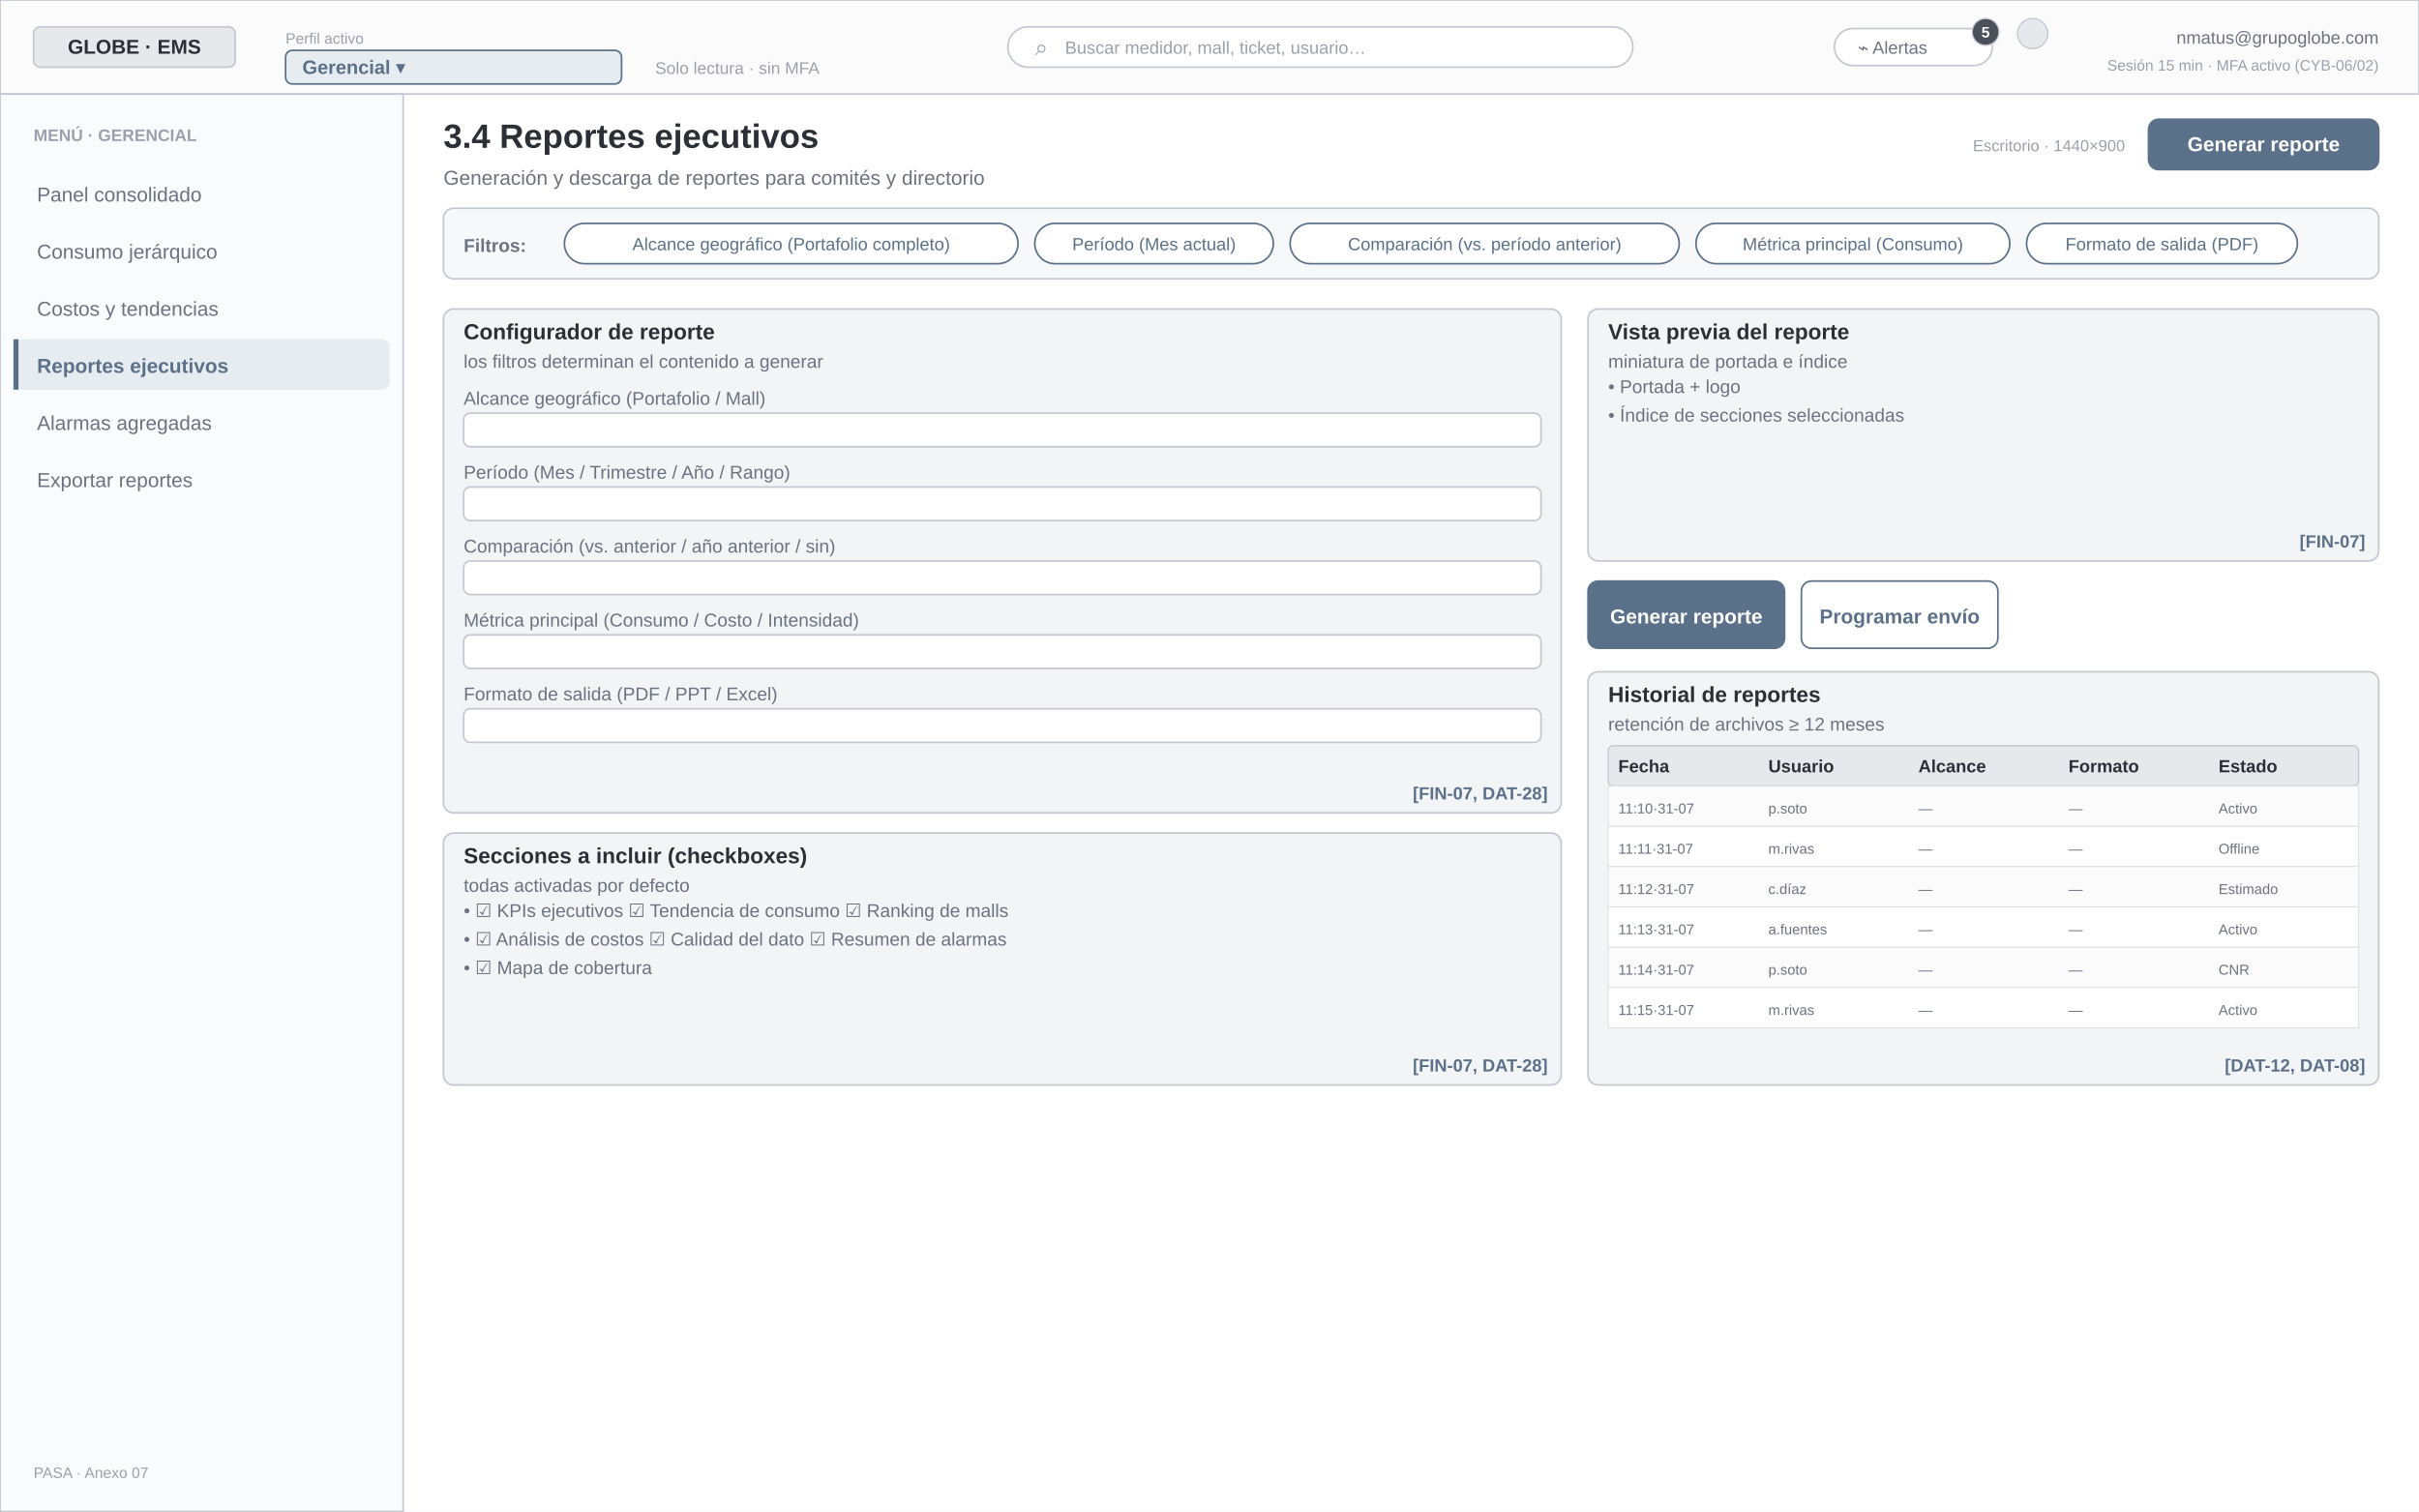
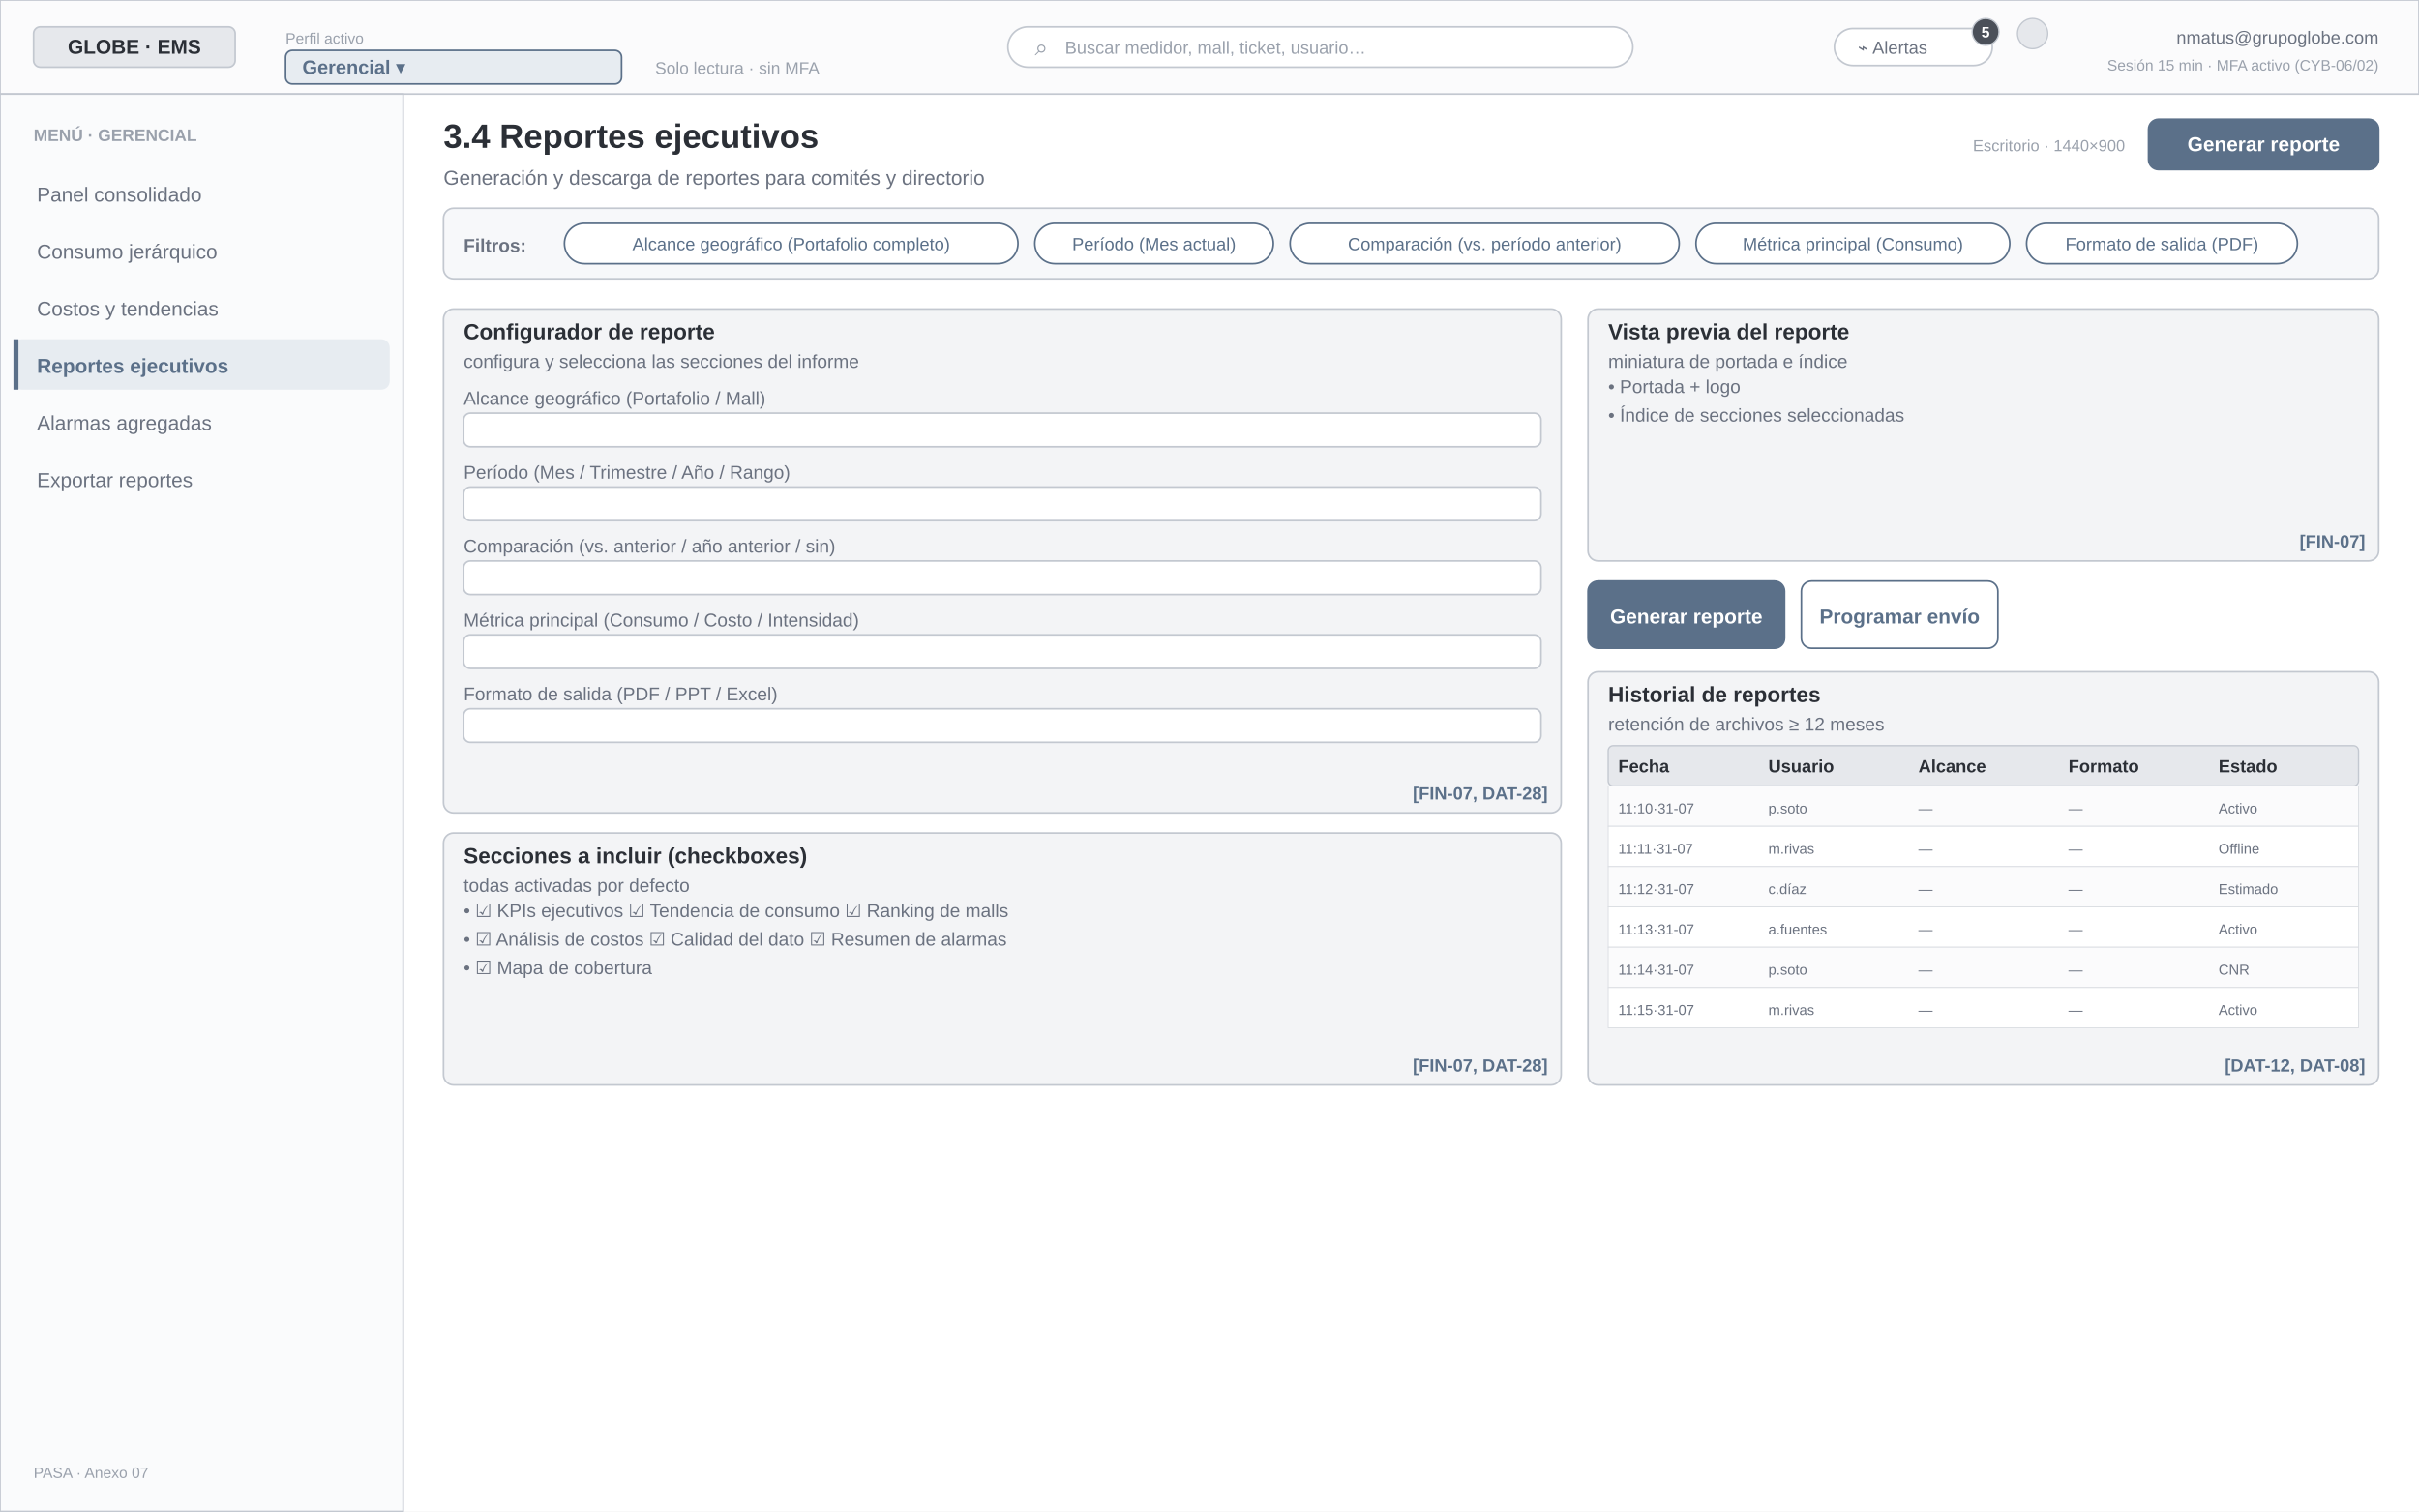
<svg xmlns="http://www.w3.org/2000/svg" viewBox="0 0 1440 900" width="1440" height="900" font-family="'Segoe UI', 'Helvetica Neue', Arial, sans-serif">
  <rect x="0" y="0" width="1440" height="900" rx="0" fill="#ffffff" stroke="none" stroke-width="1" />
  <rect x="0" y="0" width="1440" height="56" rx="0" fill="#fbfbfc" stroke="#c3c8d0" stroke-width="1" />
  <rect x="20" y="16" width="120" height="24" rx="4" fill="#e6e8ec" stroke="#c3c8d0" stroke-width="1" />
  <text x="80" y="32" font-family="'Segoe UI', 'Helvetica Neue', Arial, sans-serif" font-size="12" fill="#2b2f36" font-weight="700" text-anchor="middle">GLOBE · EMS</text>
  <text x="170" y="26" font-family="'Segoe UI', 'Helvetica Neue', Arial, sans-serif" font-size="9" fill="#9aa1ac" font-weight="normal" text-anchor="start">Perfil activo</text>
  <rect x="170" y="30" width="200" height="20" rx="4" fill="#e7ecf1" stroke="#5b7089" stroke-width="1" />
  <text x="180" y="44" font-family="'Segoe UI', 'Helvetica Neue', Arial, sans-serif" font-size="11.5" fill="#5b7089" font-weight="600" text-anchor="start">Gerencial  ▾</text>
  <text x="390" y="44" font-family="'Segoe UI', 'Helvetica Neue', Arial, sans-serif" font-size="10" fill="#9aa1ac" font-weight="normal" text-anchor="start">Solo lectura · sin MFA</text>
  <rect x="600" y="16" width="372" height="24" rx="12" fill="#ffffff" stroke="#c3c8d0" stroke-width="1" />
  <text x="616" y="33" font-family="'Segoe UI', 'Helvetica Neue', Arial, sans-serif" font-size="14" fill="#9aa1ac" font-weight="normal" text-anchor="start">⌕</text>
  <text x="634" y="32" font-family="'Segoe UI', 'Helvetica Neue', Arial, sans-serif" font-size="10.5" fill="#9aa1ac" font-weight="normal" text-anchor="start">Buscar medidor, mall, ticket, usuario…</text>
  <rect x="1092" y="17" width="94" height="22" rx="11" fill="#ffffff" stroke="#c3c8d0" stroke-width="1" />
  <text x="1106" y="32" font-family="'Segoe UI', 'Helvetica Neue', Arial, sans-serif" font-size="10.5" fill="#6b7280" font-weight="normal" text-anchor="start">⌁ Alertas</text>
  <circle cx="1182" cy="19" r="8" fill="#4b5059" stroke="#c3c8d0" stroke-width="0.8" />
  <text x="1182" y="22.3" font-family="'Segoe UI', 'Helvetica Neue', Arial, sans-serif" font-size="9" fill="#ffffff" font-weight="700" text-anchor="middle">5</text>
  <circle cx="1210" cy="20" r="9" fill="#e6e8ec" stroke="#c3c8d0" stroke-width="0.8" />
  <text x="1416" y="26" font-family="'Segoe UI', 'Helvetica Neue', Arial, sans-serif" font-size="10.5" fill="#6b7280" font-weight="normal" text-anchor="end">nmatus@grupoglobe.com</text>
  <text x="1416" y="42" font-family="'Segoe UI', 'Helvetica Neue', Arial, sans-serif" font-size="9" fill="#9aa1ac" font-weight="normal" text-anchor="end">Sesión 15 min · MFA activo (CYB-06/02)</text>
  <rect x="0" y="56" width="240" height="844" rx="0" fill="#fafbfc" stroke="#c3c8d0" stroke-width="1" />
  <text x="20" y="84" font-family="'Segoe UI', 'Helvetica Neue', Arial, sans-serif" font-size="10" fill="#9aa1ac" font-weight="700" text-anchor="start">MENÚ · GERENCIAL</text>
  <text x="22" y="120" font-family="'Segoe UI', 'Helvetica Neue', Arial, sans-serif" font-size="12" fill="#6b7280" font-weight="normal" text-anchor="start">Panel consolidado</text>
  <text x="22" y="154" font-family="'Segoe UI', 'Helvetica Neue', Arial, sans-serif" font-size="12" fill="#6b7280" font-weight="normal" text-anchor="start">Consumo jerárquico</text>
  <text x="22" y="188" font-family="'Segoe UI', 'Helvetica Neue', Arial, sans-serif" font-size="12" fill="#6b7280" font-weight="normal" text-anchor="start">Costos y tendencias</text>
  <rect x="8" y="202" width="224" height="30" rx="5" fill="#e7ecf1" stroke="none" stroke-width="1" />
  <rect x="8" y="202" width="3" height="30" rx="0" fill="#5b7089" stroke="none" stroke-width="1" />
  <text x="22" y="222" font-family="'Segoe UI', 'Helvetica Neue', Arial, sans-serif" font-size="12" fill="#5b7089" font-weight="700" text-anchor="start">Reportes ejecutivos</text>
  <text x="22" y="256" font-family="'Segoe UI', 'Helvetica Neue', Arial, sans-serif" font-size="12" fill="#6b7280" font-weight="normal" text-anchor="start">Alarmas agregadas</text>
  <text x="22" y="290" font-family="'Segoe UI', 'Helvetica Neue', Arial, sans-serif" font-size="12" fill="#6b7280" font-weight="normal" text-anchor="start">Exportar reportes</text>
  <text x="20" y="880" font-family="'Segoe UI', 'Helvetica Neue', Arial, sans-serif" font-size="9" fill="#9aa1ac" font-weight="normal" text-anchor="start">PASA · Anexo 07</text>
  <text x="264" y="88" font-family="'Segoe UI', 'Helvetica Neue', Arial, sans-serif" font-size="20" fill="#2b2f36" font-weight="700" text-anchor="start">3.4  Reportes ejecutivos</text>
  <rect x="1279.0" y="71" width="137.0" height="30" rx="6" fill="#5b7089" stroke="#5b7089" stroke-width="1" />
  <text x="1347.5" y="90" font-family="'Segoe UI', 'Helvetica Neue', Arial, sans-serif" font-size="12" fill="#ffffff" font-weight="700" text-anchor="middle">Generar reporte</text>
  <text x="1265.0" y="90" font-family="'Segoe UI', 'Helvetica Neue', Arial, sans-serif" font-size="9.5" fill="#9aa1ac" font-weight="normal" text-anchor="end">Escritorio · 1440×900</text>
  <text x="264" y="110" font-family="'Segoe UI', 'Helvetica Neue', Arial, sans-serif" font-size="12" fill="#6b7280" font-weight="normal" text-anchor="start">Generación y descarga de reportes para comités y directorio</text>
  <rect x="264" y="124" width="1152" height="42" rx="6" fill="#f7f8fa" stroke="#c3c8d0" stroke-width="1" />
  <text x="276" y="150" font-family="'Segoe UI', 'Helvetica Neue', Arial, sans-serif" font-size="11" fill="#6b7280" font-weight="700" text-anchor="start">Filtros:</text>
  <rect x="336" y="133" width="270.0" height="24" rx="12" fill="#ffffff" stroke="#5b7089" stroke-width="1" />
  <text x="471.0" y="149" font-family="'Segoe UI', 'Helvetica Neue', Arial, sans-serif" font-size="10.5" fill="#5b7089" font-weight="normal" text-anchor="middle">Alcance geográfico (Portafolio completo)</text>
  <rect x="616.0" y="133" width="142.0" height="24" rx="12" fill="#ffffff" stroke="#5b7089" stroke-width="1" />
  <text x="687.0" y="149" font-family="'Segoe UI', 'Helvetica Neue', Arial, sans-serif" font-size="10.5" fill="#5b7089" font-weight="normal" text-anchor="middle">Período (Mes actual)</text>
  <rect x="768.0" y="133" width="231.6" height="24" rx="12" fill="#ffffff" stroke="#5b7089" stroke-width="1" />
  <text x="883.8" y="149" font-family="'Segoe UI', 'Helvetica Neue', Arial, sans-serif" font-size="10.5" fill="#5b7089" font-weight="normal" text-anchor="middle">Comparación (vs. período anterior)</text>
  <rect x="1009.6" y="133" width="186.8" height="24" rx="12" fill="#ffffff" stroke="#5b7089" stroke-width="1" />
  <text x="1103.0" y="149" font-family="'Segoe UI', 'Helvetica Neue', Arial, sans-serif" font-size="10.5" fill="#5b7089" font-weight="normal" text-anchor="middle">Métrica principal (Consumo)</text>
  <rect x="1206.4" y="133" width="161.2" height="24" rx="12" fill="#ffffff" stroke="#5b7089" stroke-width="1" />
  <text x="1287.0" y="149" font-family="'Segoe UI', 'Helvetica Neue', Arial, sans-serif" font-size="10.5" fill="#5b7089" font-weight="normal" text-anchor="middle">Formato de salida (PDF)</text>
  <rect x="264.0" y="184" width="665.333" height="300" rx="6" fill="#f3f4f6" stroke="#c3c8d0" stroke-width="1" />
  <text x="276.0" y="202" font-family="'Segoe UI', 'Helvetica Neue', Arial, sans-serif" font-size="13" fill="#2b2f36" font-weight="700" text-anchor="start">Configurador de reporte</text>
-   <text x="276.0" y="219" font-family="'Segoe UI', 'Helvetica Neue', Arial, sans-serif" font-size="11" fill="#6b7280" font-weight="normal" text-anchor="start">los filtros determinan el contenido a generar</text>
+   <text x="276.0" y="219" font-family="'Segoe UI', 'Helvetica Neue', Arial, sans-serif" font-size="11" fill="#6b7280" font-weight="normal" text-anchor="start">configura y selecciona las secciones del informe</text>
  <text x="276.0" y="241" font-family="'Segoe UI', 'Helvetica Neue', Arial, sans-serif" font-size="11" fill="#6b7280" font-weight="normal" text-anchor="start">Alcance geográfico (Portafolio / Mall)</text>
  <rect x="276.0" y="246" width="641.333" height="20" rx="4" fill="#ffffff" stroke="#c3c8d0" stroke-width="1" />
  <text x="276.0" y="285" font-family="'Segoe UI', 'Helvetica Neue', Arial, sans-serif" font-size="11" fill="#6b7280" font-weight="normal" text-anchor="start">Período (Mes / Trimestre / Año / Rango)</text>
  <rect x="276.0" y="290" width="641.333" height="20" rx="4" fill="#ffffff" stroke="#c3c8d0" stroke-width="1" />
  <text x="276.0" y="329" font-family="'Segoe UI', 'Helvetica Neue', Arial, sans-serif" font-size="11" fill="#6b7280" font-weight="normal" text-anchor="start">Comparación (vs. anterior / año anterior / sin)</text>
  <rect x="276.0" y="334" width="641.333" height="20" rx="4" fill="#ffffff" stroke="#c3c8d0" stroke-width="1" />
  <text x="276.0" y="373" font-family="'Segoe UI', 'Helvetica Neue', Arial, sans-serif" font-size="11" fill="#6b7280" font-weight="normal" text-anchor="start">Métrica principal (Consumo / Costo / Intensidad)</text>
  <rect x="276.0" y="378" width="641.333" height="20" rx="4" fill="#ffffff" stroke="#c3c8d0" stroke-width="1" />
  <text x="276.0" y="417" font-family="'Segoe UI', 'Helvetica Neue', Arial, sans-serif" font-size="11" fill="#6b7280" font-weight="normal" text-anchor="start">Formato de salida (PDF / PPT / Excel)</text>
  <rect x="276.0" y="422" width="641.333" height="20" rx="4" fill="#ffffff" stroke="#c3c8d0" stroke-width="1" />
  <text x="921.333" y="476" font-family="'Segoe UI', 'Helvetica Neue', Arial, sans-serif" font-size="10.5" fill="#5b7089" font-weight="600" text-anchor="end">[FIN-07, DAT-28]</text>
  <rect x="264.0" y="496" width="665.333" height="150" rx="6" fill="#f3f4f6" stroke="#c3c8d0" stroke-width="1" />
  <text x="276.0" y="514" font-family="'Segoe UI', 'Helvetica Neue', Arial, sans-serif" font-size="13" fill="#2b2f36" font-weight="700" text-anchor="start">Secciones a incluir (checkboxes)</text>
  <text x="276.0" y="531" font-family="'Segoe UI', 'Helvetica Neue', Arial, sans-serif" font-size="11" fill="#6b7280" font-weight="normal" text-anchor="start">todas activadas por defecto</text>
  <text x="276.0" y="546" font-family="'Segoe UI', 'Helvetica Neue', Arial, sans-serif" font-size="11" fill="#6b7280" font-weight="normal" text-anchor="start">• ☑ KPIs ejecutivos    ☑ Tendencia de consumo    ☑ Ranking de malls</text>
  <text x="276.0" y="563" font-family="'Segoe UI', 'Helvetica Neue', Arial, sans-serif" font-size="11" fill="#6b7280" font-weight="normal" text-anchor="start">• ☑ Análisis de costos    ☑ Calidad del dato    ☑ Resumen de alarmas</text>
  <text x="276.0" y="580" font-family="'Segoe UI', 'Helvetica Neue', Arial, sans-serif" font-size="11" fill="#6b7280" font-weight="normal" text-anchor="start">• ☑ Mapa de cobertura</text>
  <text x="921.333" y="638" font-family="'Segoe UI', 'Helvetica Neue', Arial, sans-serif" font-size="10.5" fill="#5b7089" font-weight="600" text-anchor="end">[FIN-07, DAT-28]</text>
  <rect x="945.333" y="184" width="470.667" height="150" rx="6" fill="#f3f4f6" stroke="#c3c8d0" stroke-width="1" />
  <text x="957.333" y="202" font-family="'Segoe UI', 'Helvetica Neue', Arial, sans-serif" font-size="13" fill="#2b2f36" font-weight="700" text-anchor="start">Vista previa del reporte</text>
  <text x="957.333" y="219" font-family="'Segoe UI', 'Helvetica Neue', Arial, sans-serif" font-size="11" fill="#6b7280" font-weight="normal" text-anchor="start">miniatura de portada e índice</text>
  <text x="957.333" y="234" font-family="'Segoe UI', 'Helvetica Neue', Arial, sans-serif" font-size="11" fill="#6b7280" font-weight="normal" text-anchor="start">• Portada + logo</text>
  <text x="957.333" y="251" font-family="'Segoe UI', 'Helvetica Neue', Arial, sans-serif" font-size="11" fill="#6b7280" font-weight="normal" text-anchor="start">• Índice de secciones seleccionadas</text>
  <text x="1408.0" y="326" font-family="'Segoe UI', 'Helvetica Neue', Arial, sans-serif" font-size="10.5" fill="#5b7089" font-weight="600" text-anchor="end">[FIN-07]</text>
  <rect x="945.333" y="346" width="117" height="40" rx="6" fill="#5b7089" stroke="#5b7089" stroke-width="1" />
  <text x="1003.833" y="371.2" font-family="'Segoe UI', 'Helvetica Neue', Arial, sans-serif" font-size="12" fill="#ffffff" font-weight="600" text-anchor="middle">Generar reporte</text>
  <rect x="1072.333" y="346" width="117" height="40" rx="6" fill="#ffffff" stroke="#5b7089" stroke-width="1" />
  <text x="1130.833" y="371.2" font-family="'Segoe UI', 'Helvetica Neue', Arial, sans-serif" font-size="12" fill="#5b7089" font-weight="600" text-anchor="middle">Programar envío</text>
  <rect x="945.333" y="400" width="470.667" height="246" rx="6" fill="#f3f4f6" stroke="#c3c8d0" stroke-width="1" />
  <text x="957.333" y="418" font-family="'Segoe UI', 'Helvetica Neue', Arial, sans-serif" font-size="13" fill="#2b2f36" font-weight="700" text-anchor="start">Historial de reportes</text>
  <text x="957.333" y="435" font-family="'Segoe UI', 'Helvetica Neue', Arial, sans-serif" font-size="11" fill="#6b7280" font-weight="normal" text-anchor="start">retención de archivos ≥ 12 meses</text>
  <rect x="957.333" y="444" width="446.667" height="24" rx="3" fill="#e6e8ec" stroke="#c3c8d0" stroke-width="0.8" />
  <text x="963.333" y="459.84" font-family="'Segoe UI', 'Helvetica Neue', Arial, sans-serif" font-size="10.5" fill="#2b2f36" font-weight="700" text-anchor="start">Fecha</text>
  <text x="1052.667" y="459.84" font-family="'Segoe UI', 'Helvetica Neue', Arial, sans-serif" font-size="10.5" fill="#2b2f36" font-weight="700" text-anchor="start">Usuario</text>
  <text x="1142.0" y="459.84" font-family="'Segoe UI', 'Helvetica Neue', Arial, sans-serif" font-size="10.5" fill="#2b2f36" font-weight="700" text-anchor="start">Alcance</text>
  <text x="1231.333" y="459.84" font-family="'Segoe UI', 'Helvetica Neue', Arial, sans-serif" font-size="10.5" fill="#2b2f36" font-weight="700" text-anchor="start">Formato</text>
  <text x="1320.667" y="459.84" font-family="'Segoe UI', 'Helvetica Neue', Arial, sans-serif" font-size="10.5" fill="#2b2f36" font-weight="700" text-anchor="start">Estado</text>
  <rect x="957.333" y="468" width="446.667" height="24" rx="0" fill="#fbfbfc" stroke="#d9dce1" stroke-width="0.5" />
  <text x="963.333" y="484.32" font-family="'Segoe UI', 'Helvetica Neue', Arial, sans-serif" font-size="8.5" fill="#6b7280" font-weight="normal" text-anchor="start">11:10·31-07</text>
  <text x="1052.667" y="484.32" font-family="'Segoe UI', 'Helvetica Neue', Arial, sans-serif" font-size="8.5" fill="#6b7280" font-weight="normal" text-anchor="start">p.soto</text>
  <text x="1142.0" y="484.32" font-family="'Segoe UI', 'Helvetica Neue', Arial, sans-serif" font-size="8.5" fill="#6b7280" font-weight="normal" text-anchor="start">—</text>
  <text x="1231.333" y="484.32" font-family="'Segoe UI', 'Helvetica Neue', Arial, sans-serif" font-size="8.5" fill="#6b7280" font-weight="normal" text-anchor="start">—</text>
  <text x="1320.667" y="484.32" font-family="'Segoe UI', 'Helvetica Neue', Arial, sans-serif" font-size="8.5" fill="#6b7280" font-weight="normal" text-anchor="start">Activo</text>
  <rect x="957.333" y="492" width="446.667" height="24" rx="0" fill="#ffffff" stroke="#d9dce1" stroke-width="0.5" />
  <text x="963.333" y="508.32" font-family="'Segoe UI', 'Helvetica Neue', Arial, sans-serif" font-size="8.5" fill="#6b7280" font-weight="normal" text-anchor="start">11:11·31-07</text>
  <text x="1052.667" y="508.32" font-family="'Segoe UI', 'Helvetica Neue', Arial, sans-serif" font-size="8.5" fill="#6b7280" font-weight="normal" text-anchor="start">m.rivas</text>
  <text x="1142.0" y="508.32" font-family="'Segoe UI', 'Helvetica Neue', Arial, sans-serif" font-size="8.5" fill="#6b7280" font-weight="normal" text-anchor="start">—</text>
  <text x="1231.333" y="508.32" font-family="'Segoe UI', 'Helvetica Neue', Arial, sans-serif" font-size="8.5" fill="#6b7280" font-weight="normal" text-anchor="start">—</text>
  <text x="1320.667" y="508.32" font-family="'Segoe UI', 'Helvetica Neue', Arial, sans-serif" font-size="8.5" fill="#6b7280" font-weight="normal" text-anchor="start">Offline</text>
  <rect x="957.333" y="516" width="446.667" height="24" rx="0" fill="#fbfbfc" stroke="#d9dce1" stroke-width="0.5" />
  <text x="963.333" y="532.32" font-family="'Segoe UI', 'Helvetica Neue', Arial, sans-serif" font-size="8.5" fill="#6b7280" font-weight="normal" text-anchor="start">11:12·31-07</text>
  <text x="1052.667" y="532.32" font-family="'Segoe UI', 'Helvetica Neue', Arial, sans-serif" font-size="8.5" fill="#6b7280" font-weight="normal" text-anchor="start">c.díaz</text>
  <text x="1142.0" y="532.32" font-family="'Segoe UI', 'Helvetica Neue', Arial, sans-serif" font-size="8.5" fill="#6b7280" font-weight="normal" text-anchor="start">—</text>
  <text x="1231.333" y="532.32" font-family="'Segoe UI', 'Helvetica Neue', Arial, sans-serif" font-size="8.5" fill="#6b7280" font-weight="normal" text-anchor="start">—</text>
  <text x="1320.667" y="532.32" font-family="'Segoe UI', 'Helvetica Neue', Arial, sans-serif" font-size="8.5" fill="#6b7280" font-weight="normal" text-anchor="start">Estimado</text>
  <rect x="957.333" y="540" width="446.667" height="24" rx="0" fill="#ffffff" stroke="#d9dce1" stroke-width="0.5" />
  <text x="963.333" y="556.32" font-family="'Segoe UI', 'Helvetica Neue', Arial, sans-serif" font-size="8.5" fill="#6b7280" font-weight="normal" text-anchor="start">11:13·31-07</text>
  <text x="1052.667" y="556.32" font-family="'Segoe UI', 'Helvetica Neue', Arial, sans-serif" font-size="8.5" fill="#6b7280" font-weight="normal" text-anchor="start">a.fuentes</text>
  <text x="1142.0" y="556.32" font-family="'Segoe UI', 'Helvetica Neue', Arial, sans-serif" font-size="8.5" fill="#6b7280" font-weight="normal" text-anchor="start">—</text>
  <text x="1231.333" y="556.32" font-family="'Segoe UI', 'Helvetica Neue', Arial, sans-serif" font-size="8.5" fill="#6b7280" font-weight="normal" text-anchor="start">—</text>
  <text x="1320.667" y="556.32" font-family="'Segoe UI', 'Helvetica Neue', Arial, sans-serif" font-size="8.5" fill="#6b7280" font-weight="normal" text-anchor="start">Activo</text>
  <rect x="957.333" y="564" width="446.667" height="24" rx="0" fill="#fbfbfc" stroke="#d9dce1" stroke-width="0.5" />
  <text x="963.333" y="580.32" font-family="'Segoe UI', 'Helvetica Neue', Arial, sans-serif" font-size="8.5" fill="#6b7280" font-weight="normal" text-anchor="start">11:14·31-07</text>
  <text x="1052.667" y="580.32" font-family="'Segoe UI', 'Helvetica Neue', Arial, sans-serif" font-size="8.5" fill="#6b7280" font-weight="normal" text-anchor="start">p.soto</text>
  <text x="1142.0" y="580.32" font-family="'Segoe UI', 'Helvetica Neue', Arial, sans-serif" font-size="8.5" fill="#6b7280" font-weight="normal" text-anchor="start">—</text>
  <text x="1231.333" y="580.32" font-family="'Segoe UI', 'Helvetica Neue', Arial, sans-serif" font-size="8.5" fill="#6b7280" font-weight="normal" text-anchor="start">—</text>
  <text x="1320.667" y="580.32" font-family="'Segoe UI', 'Helvetica Neue', Arial, sans-serif" font-size="8.5" fill="#6b7280" font-weight="normal" text-anchor="start">CNR</text>
  <rect x="957.333" y="588" width="446.667" height="24" rx="0" fill="#ffffff" stroke="#d9dce1" stroke-width="0.5" />
  <text x="963.333" y="604.32" font-family="'Segoe UI', 'Helvetica Neue', Arial, sans-serif" font-size="8.5" fill="#6b7280" font-weight="normal" text-anchor="start">11:15·31-07</text>
  <text x="1052.667" y="604.32" font-family="'Segoe UI', 'Helvetica Neue', Arial, sans-serif" font-size="8.5" fill="#6b7280" font-weight="normal" text-anchor="start">m.rivas</text>
  <text x="1142.0" y="604.32" font-family="'Segoe UI', 'Helvetica Neue', Arial, sans-serif" font-size="8.5" fill="#6b7280" font-weight="normal" text-anchor="start">—</text>
  <text x="1231.333" y="604.32" font-family="'Segoe UI', 'Helvetica Neue', Arial, sans-serif" font-size="8.5" fill="#6b7280" font-weight="normal" text-anchor="start">—</text>
  <text x="1320.667" y="604.32" font-family="'Segoe UI', 'Helvetica Neue', Arial, sans-serif" font-size="8.5" fill="#6b7280" font-weight="normal" text-anchor="start">Activo</text>
  <text x="1408.0" y="638" font-family="'Segoe UI', 'Helvetica Neue', Arial, sans-serif" font-size="10.5" fill="#5b7089" font-weight="600" text-anchor="end">[DAT-12, DAT-08]</text>
</svg>
